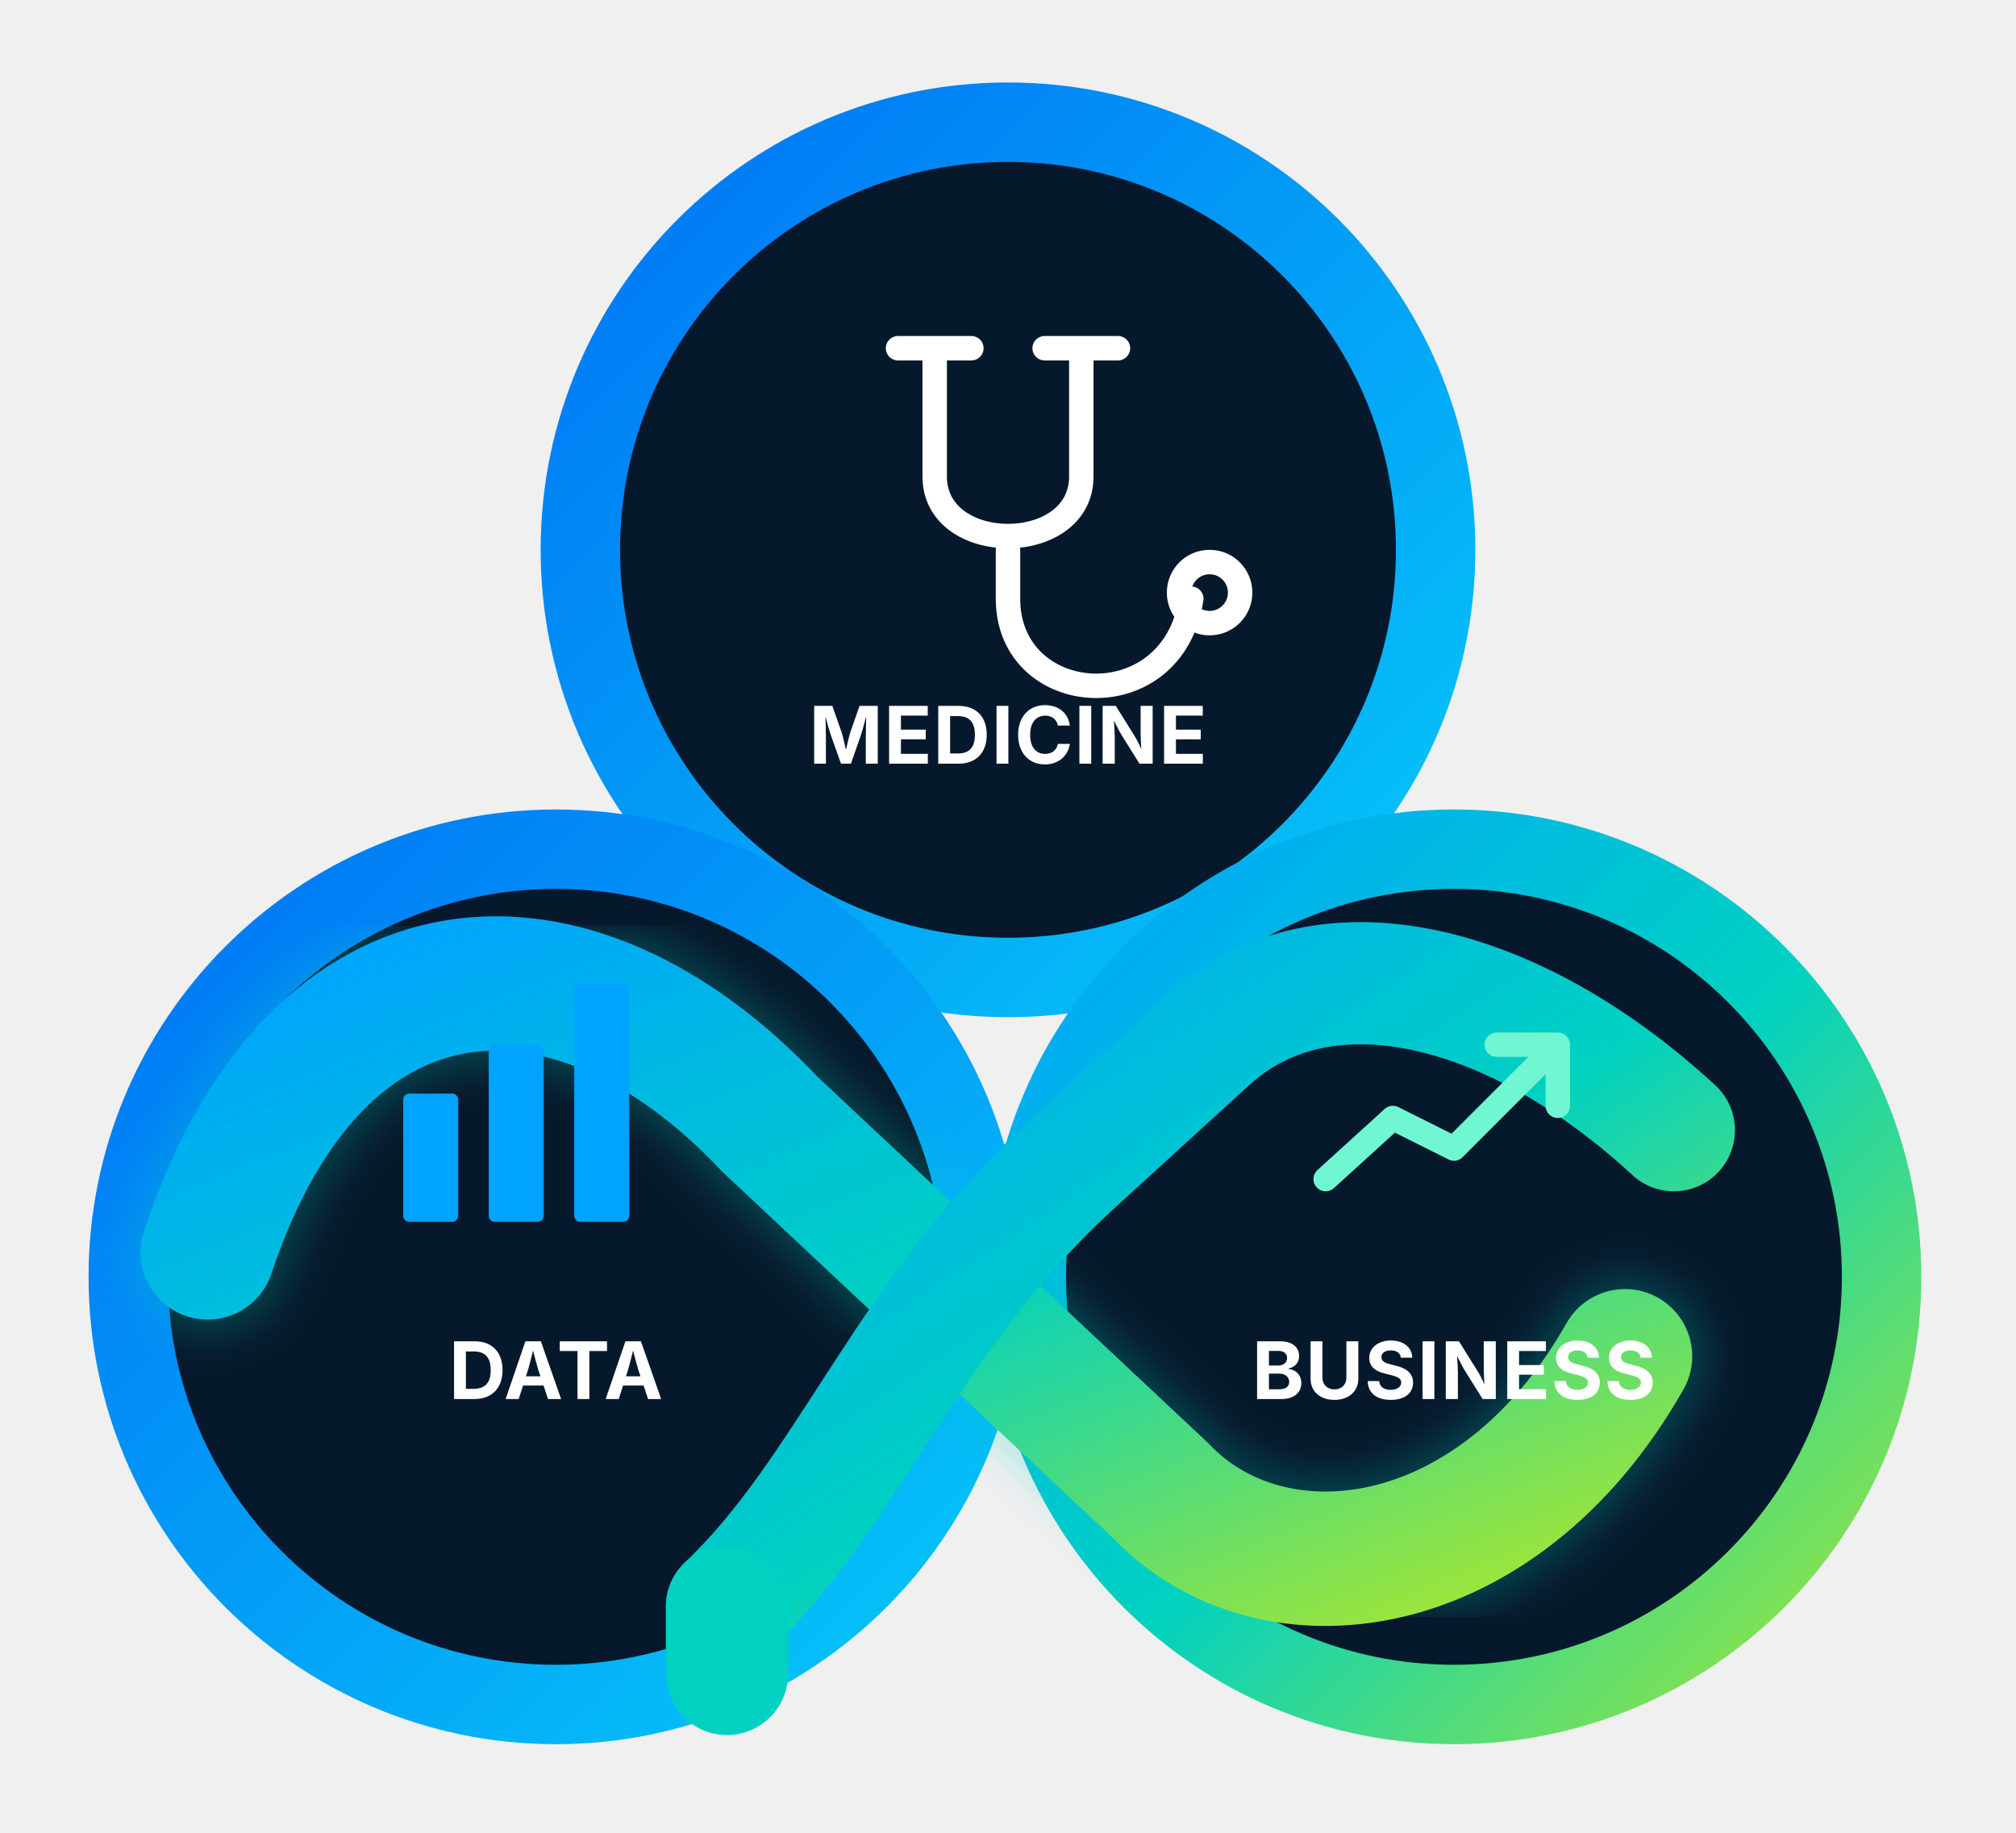
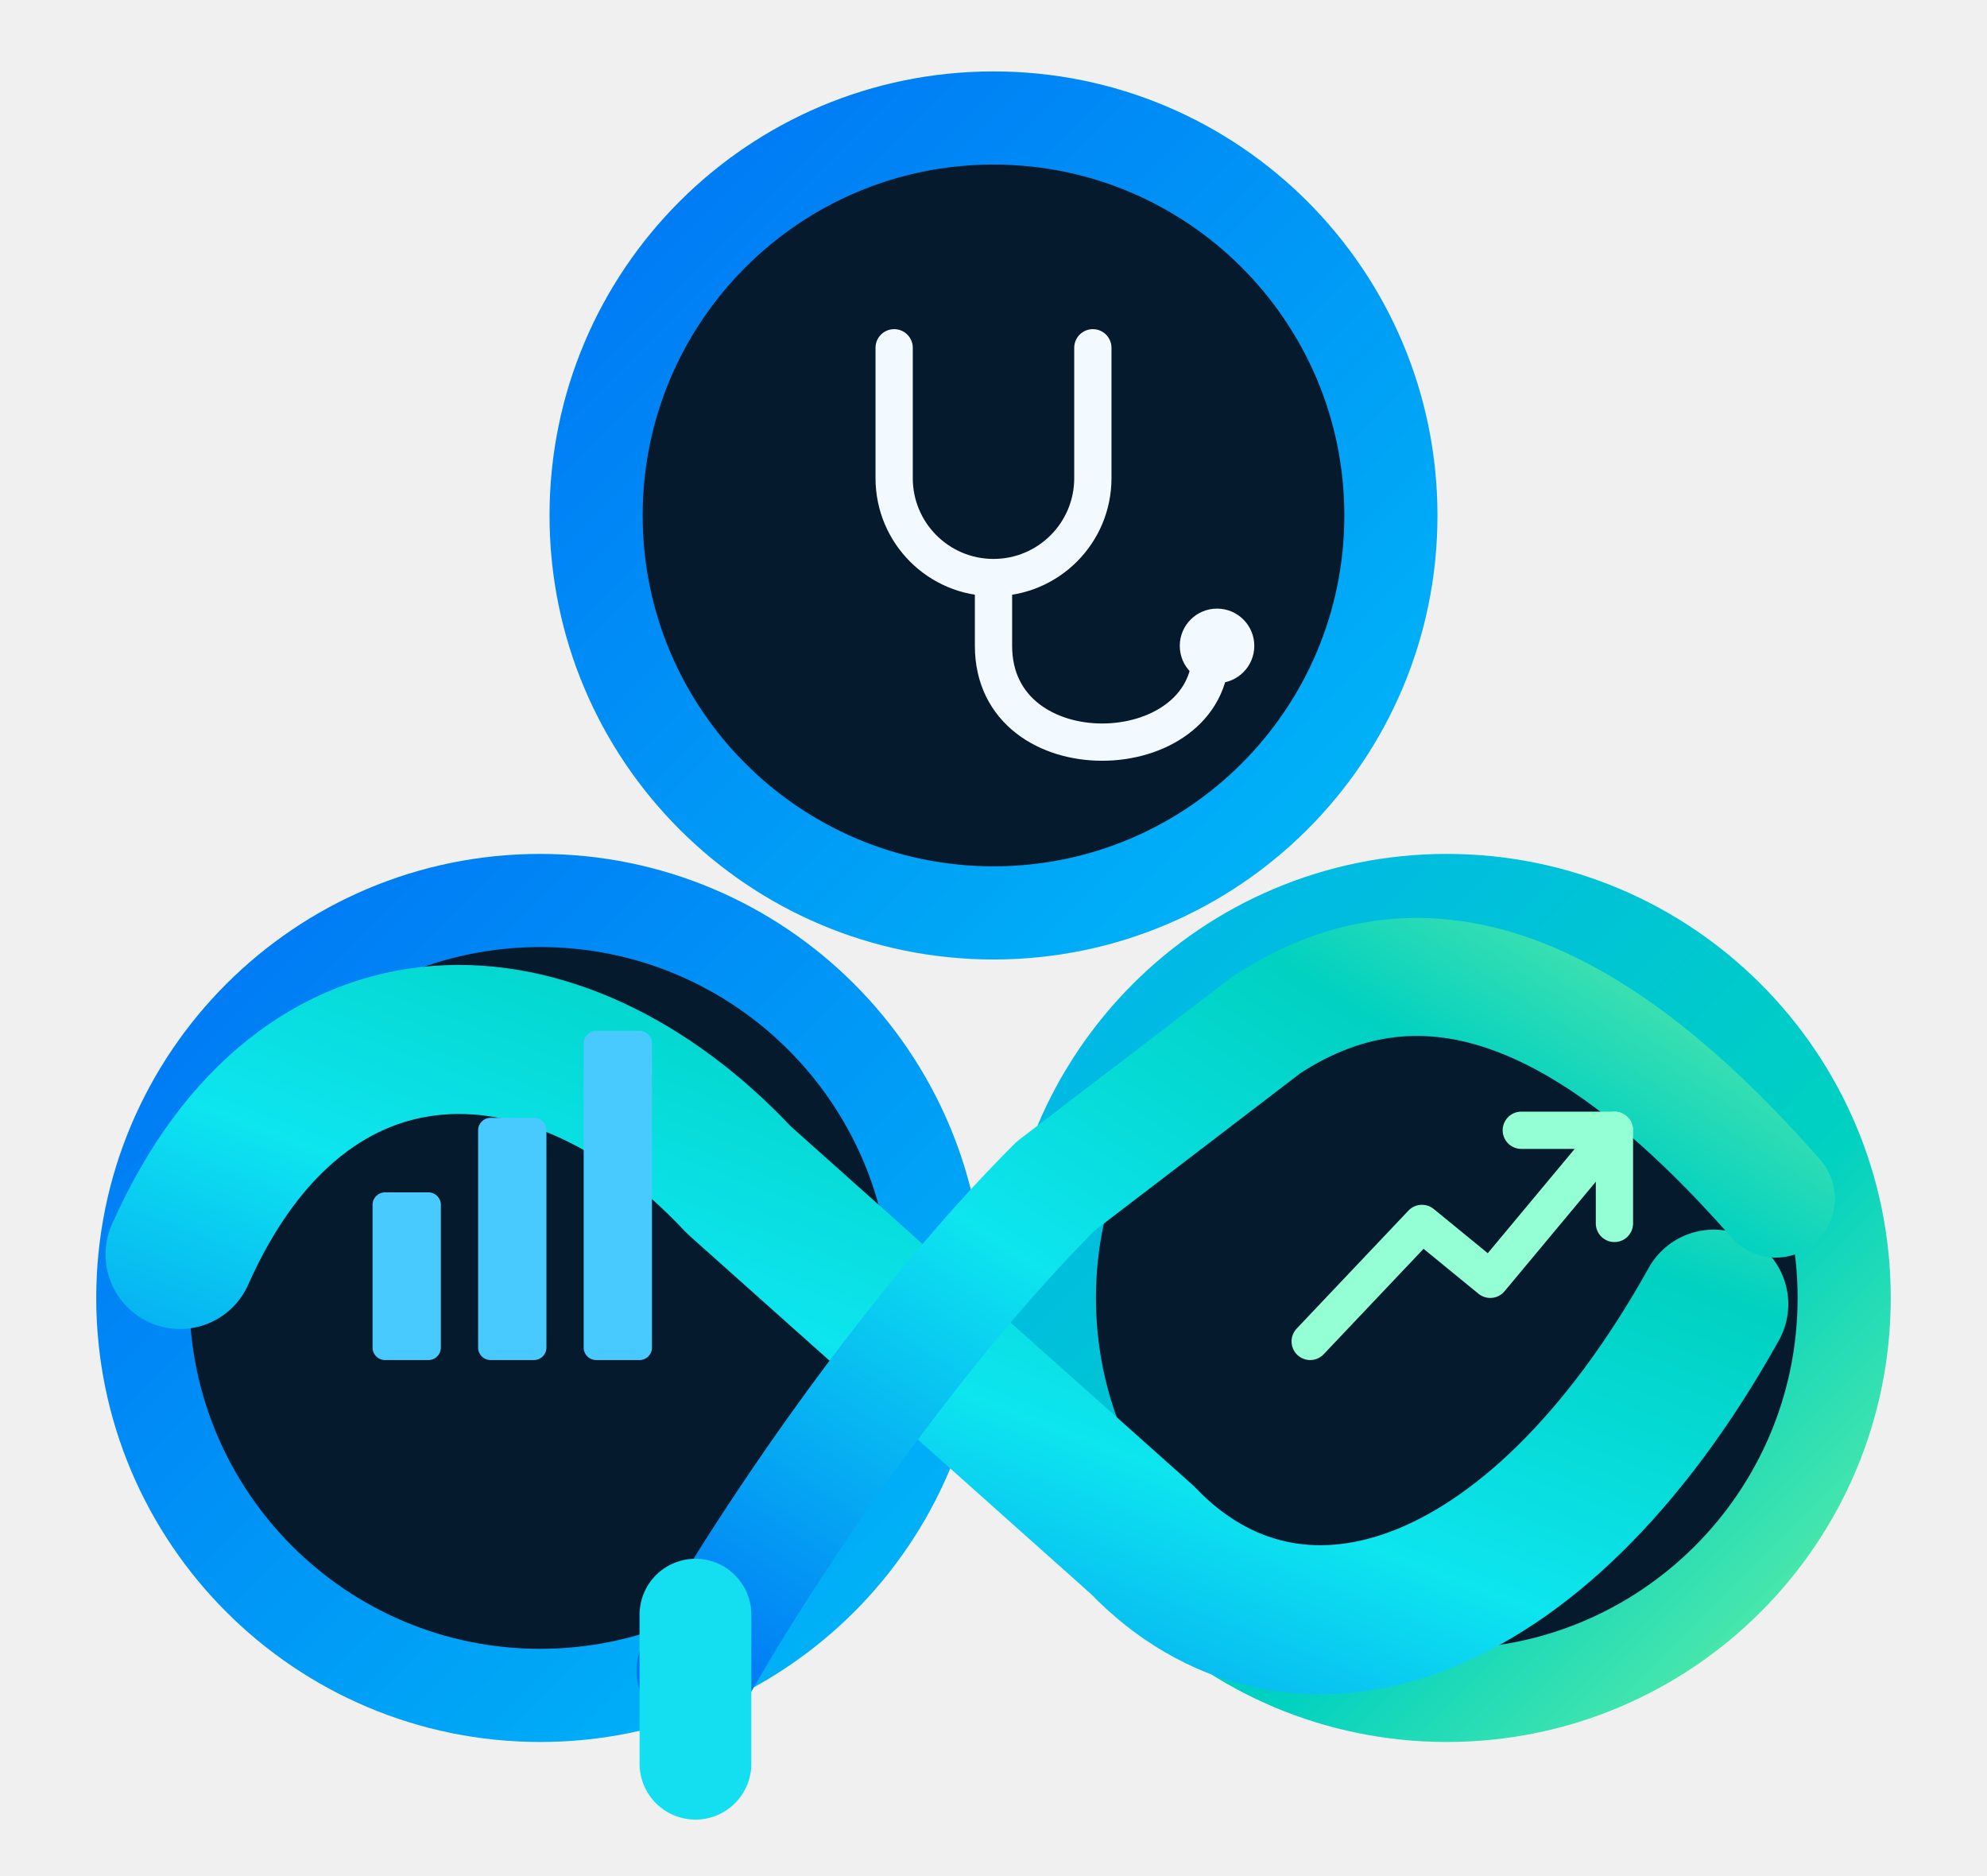
- <svg xmlns="http://www.w3.org/2000/svg" viewBox="0 0 330 300" role="img" aria-label="THE NEXUS logo: Medicine, Data and Business connected in three intersecting loops">
+ <svg xmlns="http://www.w3.org/2000/svg" viewBox="0 0 320 302" role="img" aria-label="THE NEXUS: Medicine, Data and Business">
  <defs>
-     <linearGradient id="b" x1="0" x2="1" y1="0" y2="1">
-       <stop stop-color="#0073F5" />
-       <stop offset="1" stop-color="#06C8F8" />
+     <linearGradient id="ringBlue" x1="0" y1="0" x2="1" y2="1">
+       <stop stop-color="#0075F5" />
+       <stop offset="1" stop-color="#00B8F7" />
    </linearGradient>
-     <linearGradient id="t" x1="0" x2="1" y1="0" y2="1">
-       <stop stop-color="#00A3FF" />
-       <stop offset=".52" stop-color="#00D1C1" />
-       <stop offset="1" stop-color="#A3E635" />
+     <linearGradient id="ringTeal" x1="0" y1="0" x2="1" y2="1">
+       <stop stop-color="#00B4ED" />
+       <stop offset=".65" stop-color="#00D1C1" />
+       <stop offset="1" stop-color="#65EFA3" />
    </linearGradient>
-     <filter id="glow">
-       <feGaussianBlur stdDeviation="3" />
-     </filter>
+     <linearGradient id="ribbon" x1="0" y1="1" x2="1" y2="0">
+       <stop stop-color="#0078F6" />
+       <stop offset=".45" stop-color="#0DE5EF" />
+       <stop offset=".78" stop-color="#00D1C1" />
+       <stop offset="1" stop-color="#59E7A8" />
+     </linearGradient>
  </defs>
-   <g fill="#06192C" stroke-width="13">
-     <circle cx="165" cy="90" r="70" stroke="url(#b)" />
-     <circle cx="91" cy="209" r="70" stroke="url(#b)" />
-     <circle cx="238" cy="209" r="70" stroke="url(#t)" />
+   <g fill="#061A2E" stroke-width="15">
+     <circle cx="160" cy="83" r="64" stroke="url(#ringBlue)" />
+     <circle cx="87" cy="209" r="64" stroke="url(#ringBlue)" />
+     <circle cx="233" cy="209" r="64" stroke="url(#ringTeal)" />
  </g>
  <g fill="none" stroke-linecap="round" stroke-linejoin="round">
-     <path d="M34 205 C52 151 94 150 126 184 L190 244 C208 263 245 259 266 222" stroke="#00D1C1" stroke-width="27" opacity=".22" filter="url(#glow)" />
-     <path d="M34 205 C52 151 94 150 126 184 L190 244 C208 263 245 259 266 222" stroke="url(#t)" stroke-width="22" />
-     <path d="M119 263 C139 244 148 216 175 191 L198 170 C217 153 248 161 274 185" stroke="url(#t)" stroke-width="20" />
-     <path d="M119 263 L119 274" stroke="#00D1C1" stroke-width="20" />
+     <path d="M29 202 C49 157 90 159 119 190 L184 248 C208 273 247 262 276 210" stroke="url(#ribbon)" stroke-width="24" />
+     <path d="M112 269 C125 246 148 213 170 191 L204 165 C230 148 257 160 286 193" stroke="url(#ribbon)" stroke-width="19" />
+     <path d="M112 260 L112 284" stroke="#14DFF1" stroke-width="18" />
  </g>
-   <g stroke="white" stroke-width="4" stroke-linecap="round" stroke-linejoin="round" fill="none">
-     <path d="M153 57v21c0 13 24 13 24 0V57m-30 0h12m12 0h12m-18 31v10c0 18 27 20 30 0" />
-     <circle cx="198" cy="97" r="5" />
+   <g fill="none" stroke="#F3FAFF" stroke-width="6" stroke-linecap="round" stroke-linejoin="round">
+     <path d="M144 56 v21 a16 16 0 0 0 32 0 v-21" />
+     <path d="M160 94 v10 c0 21 35 20 35 1" />
+     <circle cx="196" cy="104" r="6" fill="#F3FAFF" stroke="none" />
  </g>
-   <g fill="#00A3FF">
-     <rect x="66" y="179" width="9" height="21" rx="1" />
-     <rect x="80" y="171" width="9" height="29" rx="1" />
-     <rect x="94" y="161" width="9" height="39" rx="1" />
+   <g fill="#49CAFF">
+     <rect x="60" y="192" width="11" height="27" rx="2" />
+     <rect x="77" y="180" width="11" height="39" rx="2" />
+     <rect x="94" y="166" width="11" height="53" rx="2" />
  </g>
-   <g stroke="#70F6D0" stroke-linecap="round" stroke-linejoin="round" fill="none" stroke-width="4">
-     <path d="M217 193l11-10 10 5 17-17m-10 0h10v10" />
-   </g>
-   <g font-family="Inter,Arial,sans-serif" text-anchor="middle" fill="#FFF" font-size="13" font-weight="700" letter-spacing=".15">
-     <text x="165" y="125">MEDICINE</text>
-     <text x="91" y="229">DATA</text>
-     <text x="238" y="229">BUSINESS</text>
+   <g fill="none" stroke="#94FFD4" stroke-width="6" stroke-linecap="round" stroke-linejoin="round">
+     <path d="M211 216 l18 -19 11 9 20 -24" />
+     <path d="M245 182 h15 v15" />
  </g>
</svg>
